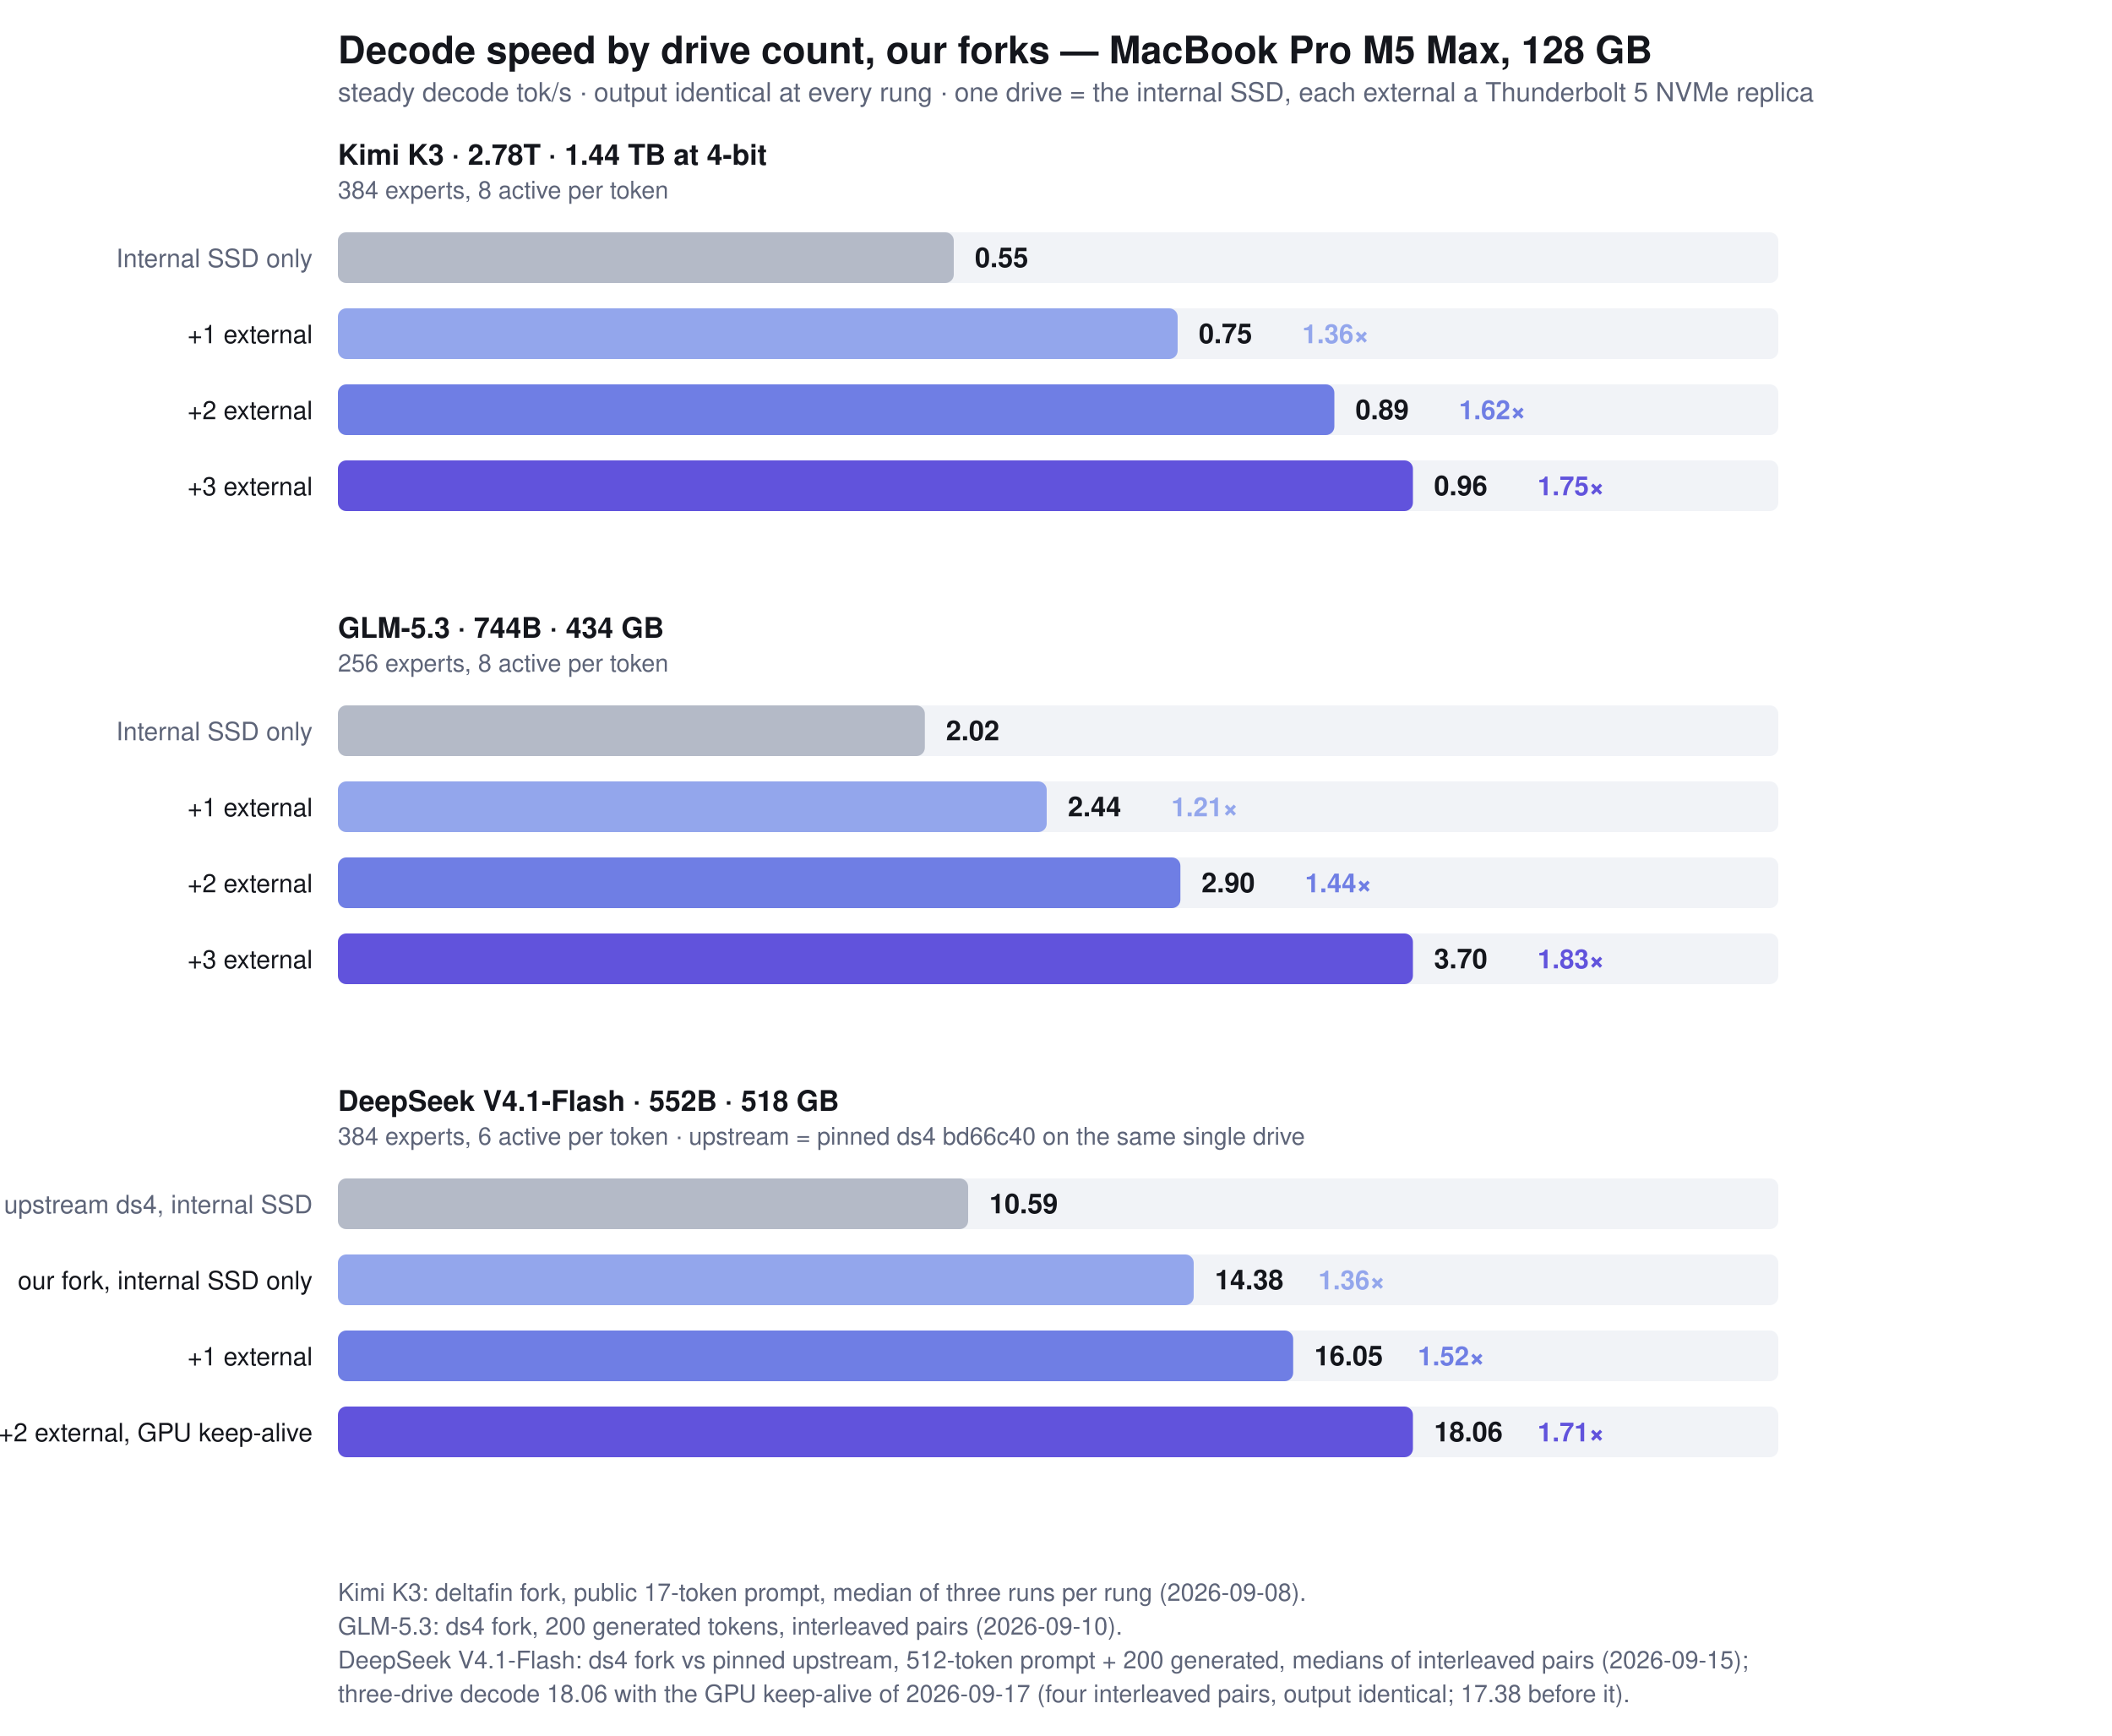
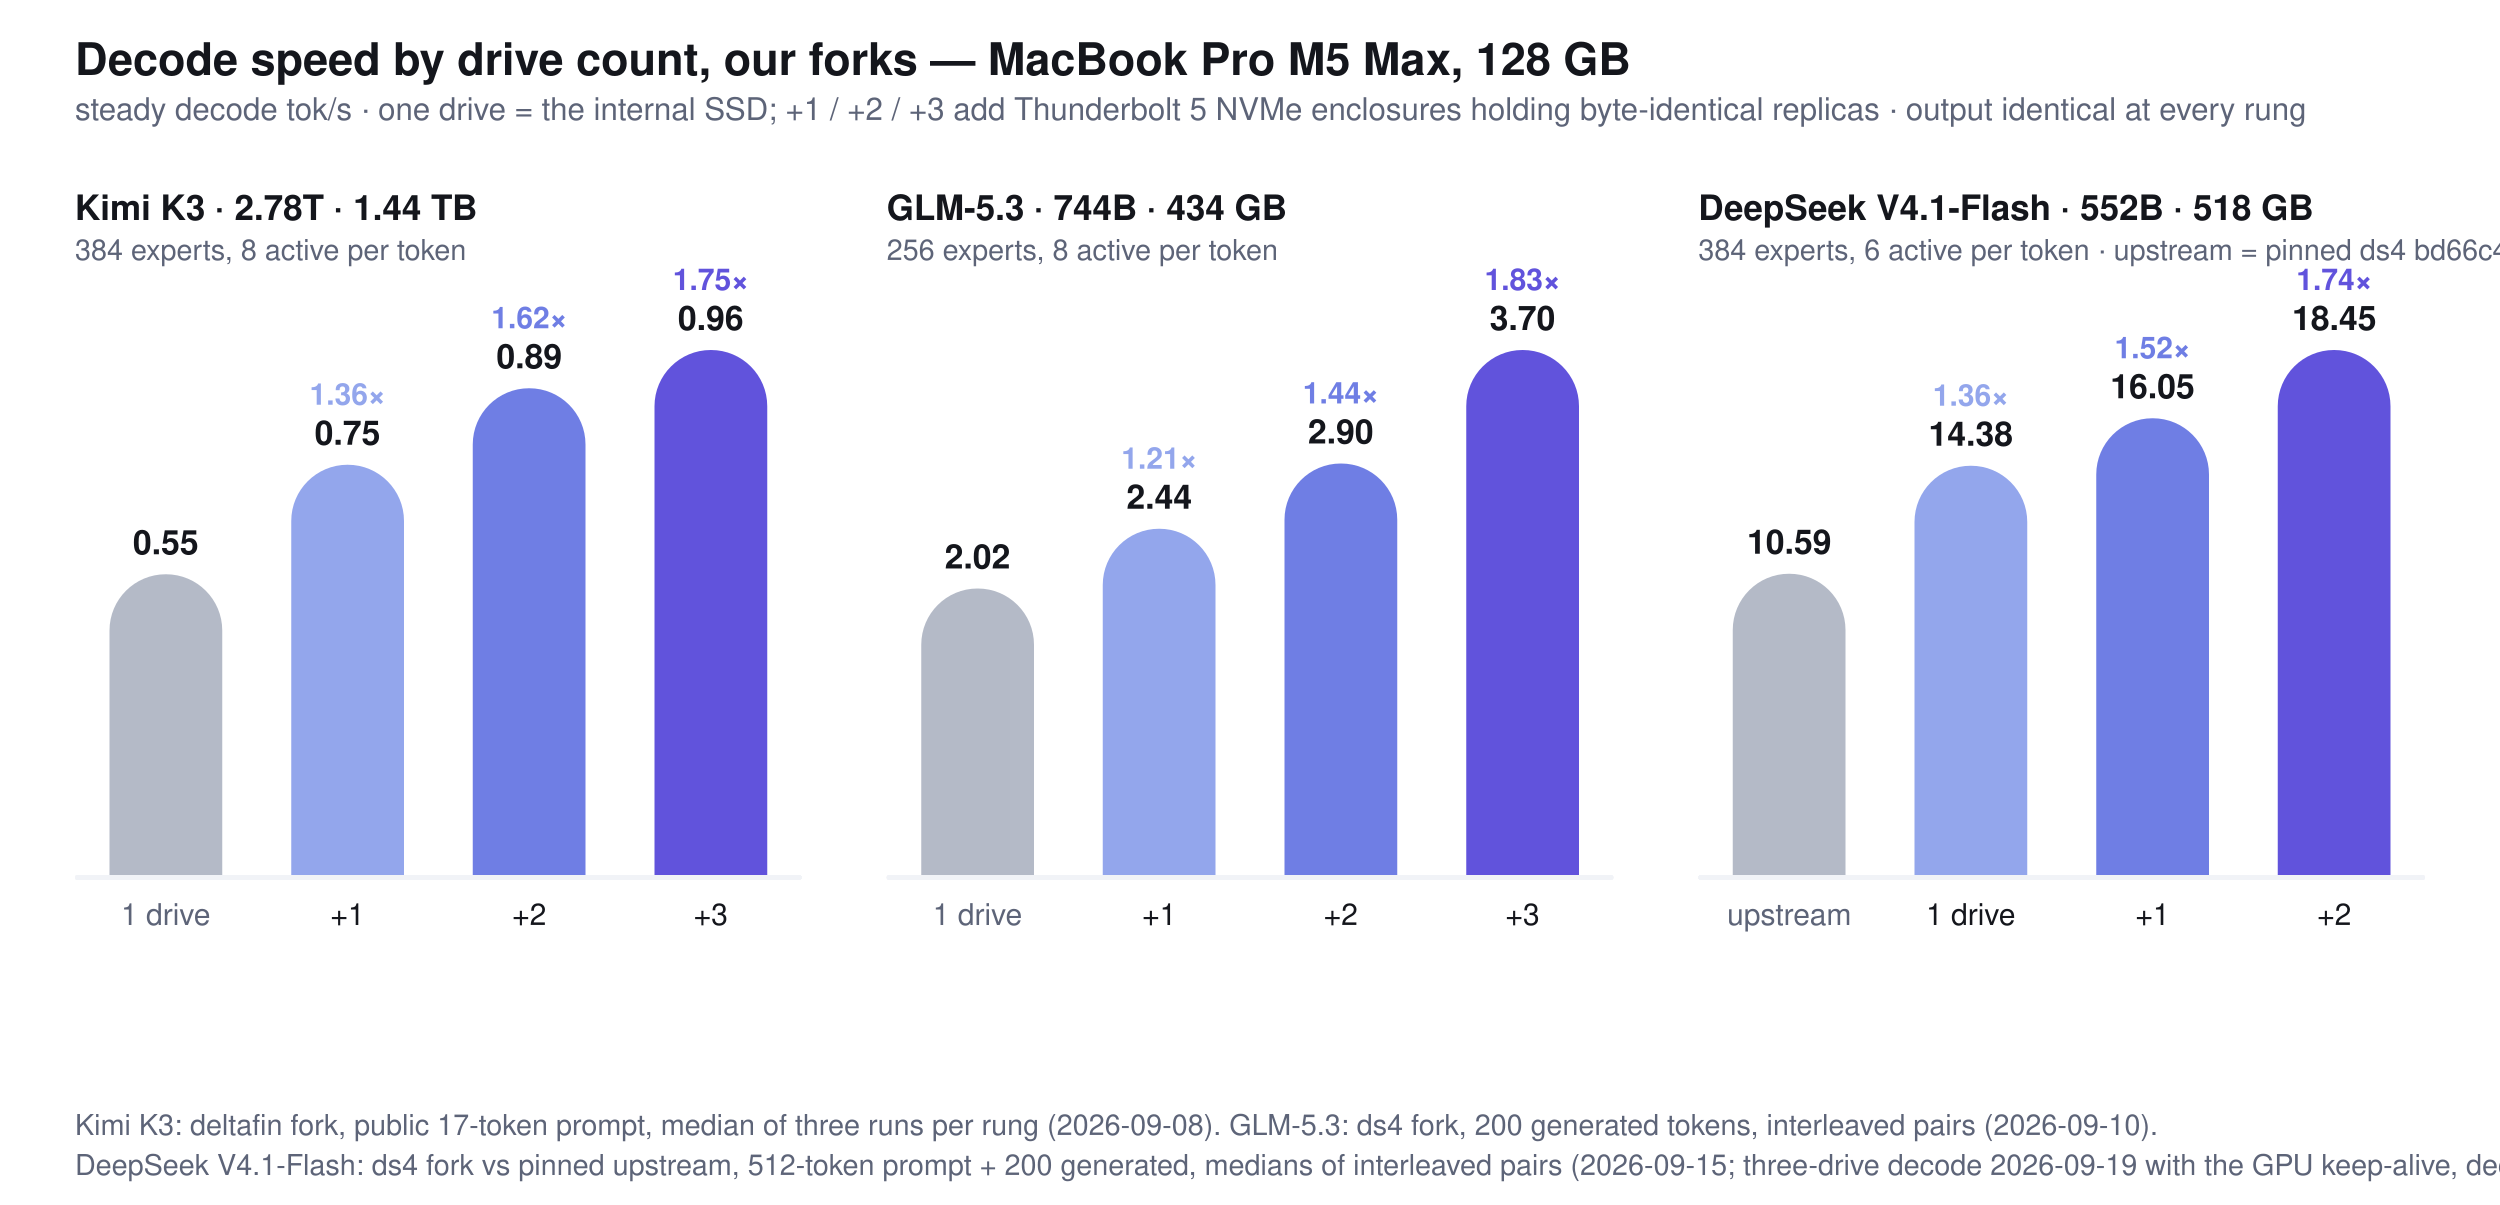
- <svg xmlns="http://www.w3.org/2000/svg" viewBox="0 0 1000 822" width="1000" height="822" font-family="-apple-system,BlinkMacSystemFont,Segoe UI,Helvetica,Arial,sans-serif">
-   <rect width="1000" height="822" fill="#ffffff" />
-   <text x="160" y="30" font-size="18" font-weight="700" fill="#14161c">Decode speed by drive count, our forks — MacBook Pro M5 Max, 128 GB</text>
-   <text x="160" y="48" font-size="12.5" fill="#5d6478">steady decode tok/s · output identical at every rung · one drive = the internal SSD, each external a Thunderbolt 5 NVMe replica</text>
-   <text x="160" y="78" font-size="13.5" font-weight="700" fill="#14161c">Kimi K3 · 2.78T · 1.44 TB at 4-bit</text>
-   <text x="160" y="94" font-size="11.5" fill="#5d6478">384 experts, 8 active per token</text>
-   <text x="148" y="126.5" font-size="12" text-anchor="end" fill="#5d6478">Internal SSD only</text>
-   <rect x="160" y="110" width="682.0" height="24" rx="4.0" fill="#f1f3f7" />
-   <rect x="160" y="110" width="291.6" height="24" rx="4.0" fill="#b4bac7" />
-   <text x="461.6" y="126.5" font-size="13" font-weight="700" fill="#14161c">0.55</text>
-   <text x="148" y="162.5" font-size="12" text-anchor="end" fill="#14161c">+1 external</text>
-   <rect x="160" y="146" width="682.0" height="24" rx="4.0" fill="#f1f3f7" />
-   <rect x="160" y="146" width="397.6" height="24" rx="4.0" fill="#93a6ec" />
-   <text x="567.6" y="162.5" font-size="13" font-weight="700" fill="#14161c">0.75</text>
-   <text x="616.6" y="162.5" font-size="12.5" font-weight="600" fill="#93a6ec">1.36×</text>
-   <text x="148" y="198.5" font-size="12" text-anchor="end" fill="#14161c">+2 external</text>
-   <rect x="160" y="182" width="682.0" height="24" rx="4.0" fill="#f1f3f7" />
-   <rect x="160" y="182" width="471.8" height="24" rx="4.0" fill="#6f7ee4" />
-   <text x="641.8" y="198.5" font-size="13" font-weight="700" fill="#14161c">0.89</text>
-   <text x="690.8" y="198.5" font-size="12.5" font-weight="600" fill="#6f7ee4">1.62×</text>
-   <text x="148" y="234.5" font-size="12" text-anchor="end" fill="#14161c">+3 external</text>
-   <rect x="160" y="218" width="682.0" height="24" rx="4.0" fill="#f1f3f7" />
-   <rect x="160" y="218" width="509.0" height="24" rx="4.0" fill="#6153dc" />
-   <text x="679.0" y="234.5" font-size="13" font-weight="700" fill="#14161c">0.96</text>
-   <text x="728.0" y="234.5" font-size="12.5" font-weight="600" fill="#6153dc">1.75×</text>
-   <text x="160" y="302" font-size="13.5" font-weight="700" fill="#14161c">GLM-5.3 · 744B · 434 GB</text>
-   <text x="160" y="318" font-size="11.5" fill="#5d6478">256 experts, 8 active per token</text>
-   <text x="148" y="350.5" font-size="12" text-anchor="end" fill="#5d6478">Internal SSD only</text>
-   <rect x="160" y="334" width="682.0" height="24" rx="4.0" fill="#f1f3f7" />
-   <rect x="160" y="334" width="277.9" height="24" rx="4.0" fill="#b4bac7" />
-   <text x="447.9" y="350.5" font-size="13" font-weight="700" fill="#14161c">2.02</text>
-   <text x="148" y="386.5" font-size="12" text-anchor="end" fill="#14161c">+1 external</text>
-   <rect x="160" y="370" width="682.0" height="24" rx="4.0" fill="#f1f3f7" />
-   <rect x="160" y="370" width="335.6" height="24" rx="4.0" fill="#93a6ec" />
-   <text x="505.6" y="386.5" font-size="13" font-weight="700" fill="#14161c">2.44</text>
-   <text x="554.6" y="386.5" font-size="12.5" font-weight="600" fill="#93a6ec">1.21×</text>
-   <text x="148" y="422.5" font-size="12" text-anchor="end" fill="#14161c">+2 external</text>
-   <rect x="160" y="406" width="682.0" height="24" rx="4.0" fill="#f1f3f7" />
-   <rect x="160" y="406" width="398.9" height="24" rx="4.0" fill="#6f7ee4" />
-   <text x="568.9" y="422.5" font-size="13" font-weight="700" fill="#14161c">2.90</text>
-   <text x="617.9" y="422.5" font-size="12.5" font-weight="600" fill="#6f7ee4">1.44×</text>
-   <text x="148" y="458.5" font-size="12" text-anchor="end" fill="#14161c">+3 external</text>
-   <rect x="160" y="442" width="682.0" height="24" rx="4.0" fill="#f1f3f7" />
-   <rect x="160" y="442" width="509.0" height="24" rx="4.0" fill="#6153dc" />
-   <text x="679.0" y="458.5" font-size="13" font-weight="700" fill="#14161c">3.70</text>
-   <text x="728.0" y="458.5" font-size="12.5" font-weight="600" fill="#6153dc">1.83×</text>
-   <text x="160" y="526" font-size="13.5" font-weight="700" fill="#14161c">DeepSeek V4.1-Flash · 552B · 518 GB</text>
-   <text x="160" y="542" font-size="11.5" fill="#5d6478">384 experts, 6 active per token · upstream = pinned ds4 bd66c40 on the same single drive</text>
-   <text x="148" y="574.5" font-size="12" text-anchor="end" fill="#5d6478">upstream ds4, internal SSD</text>
-   <rect x="160" y="558" width="682.0" height="24" rx="4.0" fill="#f1f3f7" />
-   <rect x="160" y="558" width="298.4" height="24" rx="4.0" fill="#b4bac7" />
-   <text x="468.4" y="574.5" font-size="13" font-weight="700" fill="#14161c">10.59</text>
-   <text x="148" y="610.5" font-size="12" text-anchor="end" fill="#14161c">our fork, internal SSD only</text>
-   <rect x="160" y="594" width="682.0" height="24" rx="4.0" fill="#f1f3f7" />
-   <rect x="160" y="594" width="405.2" height="24" rx="4.0" fill="#93a6ec" />
-   <text x="575.2" y="610.5" font-size="13" font-weight="700" fill="#14161c">14.38</text>
-   <text x="624.2" y="610.5" font-size="12.5" font-weight="600" fill="#93a6ec">1.36×</text>
-   <text x="148" y="646.5" font-size="12" text-anchor="end" fill="#14161c">+1 external</text>
-   <rect x="160" y="630" width="682.0" height="24" rx="4.0" fill="#f1f3f7" />
-   <rect x="160" y="630" width="452.3" height="24" rx="4.0" fill="#6f7ee4" />
-   <text x="622.3" y="646.5" font-size="13" font-weight="700" fill="#14161c">16.05</text>
-   <text x="671.3" y="646.5" font-size="12.5" font-weight="600" fill="#6f7ee4">1.52×</text>
-   <text x="148" y="682.5" font-size="12" text-anchor="end" fill="#14161c">+2 external, GPU keep-alive</text>
-   <rect x="160" y="666" width="682.0" height="24" rx="4.0" fill="#f1f3f7" />
-   <rect x="160" y="666" width="509.0" height="24" rx="4.0" fill="#6153dc" />
-   <text x="679.0" y="682.5" font-size="13" font-weight="700" fill="#14161c">18.06</text>
-   <text x="728.0" y="682.5" font-size="12.5" font-weight="600" fill="#6153dc">1.71×</text>
-   <text x="160" y="758" font-size="11.5" fill="#5d6478">Kimi K3: deltafin fork, public 17-token prompt, median of three runs per rung (2026-09-08).</text>
-   <text x="160" y="774" font-size="11.5" fill="#5d6478">GLM-5.3: ds4 fork, 200 generated tokens, interleaved pairs (2026-09-10).</text>
-   <text x="160" y="790" font-size="11.5" fill="#5d6478">DeepSeek V4.1-Flash: ds4 fork vs pinned upstream, 512-token prompt + 200 generated, medians of interleaved pairs (2026-09-15);</text>
-   <text x="160" y="806" font-size="11.5" fill="#5d6478">three-drive decode 18.06 with the GPU keep-alive of 2026-09-17 (four interleaved pairs, output identical; 17.38 before it).</text>
+ <svg xmlns="http://www.w3.org/2000/svg" viewBox="0 0 1000 482" width="1000" height="482" font-family="-apple-system,BlinkMacSystemFont,Segoe UI,Helvetica,Arial,sans-serif">
+   <rect width="1000" height="482" fill="#ffffff" />
+   <text x="30" y="30" font-size="18" font-weight="700" fill="#14161c">Decode speed by drive count, our forks — MacBook Pro M5 Max, 128 GB</text>
+   <text x="30" y="48" font-size="12.5" fill="#5d6478">steady decode tok/s · one drive = the internal SSD; +1 / +2 / +3 add Thunderbolt 5 NVMe enclosures holding byte-identical replicas · output identical at every rung</text>
+   <text x="30.0" y="88" font-size="14" font-weight="700" fill="#14161c">Kimi K3 · 2.78T · 1.44 TB</text>
+   <text x="30.0" y="104" font-size="11.5" fill="#5d6478">384 experts, 8 active per token</text>
+   <rect x="30.0" y="350" width="290.7" height="2" rx="1" fill="#f1f3f7" />
+   <rect x="43.8" y="229.7" width="45.1" height="142.8" rx="22.5" fill="#b4bac7" />
+   <rect x="42.8" y="351" width="47.1" height="24.5" fill="#ffffff" />
+   <rect x="30.0" y="350" width="290.7" height="2" rx="1" fill="#f1f3f7" />
+   <text x="66.3" y="221.7" font-size="13.5" font-weight="700" text-anchor="middle" fill="#14161c">0.55</text>
+   <text x="66.3" y="370" font-size="12" text-anchor="middle" fill="#5d6478">1 drive</text>
+   <rect x="116.5" y="185.9" width="45.1" height="186.6" rx="22.5" fill="#93a6ec" />
+   <rect x="115.5" y="351" width="47.1" height="24.5" fill="#ffffff" />
+   <rect x="30.0" y="350" width="290.7" height="2" rx="1" fill="#f1f3f7" />
+   <text x="139.0" y="177.9" font-size="13.5" font-weight="700" text-anchor="middle" fill="#14161c">0.75</text>
+   <text x="139.0" y="161.9" font-size="12" font-weight="600" text-anchor="middle" fill="#93a6ec">1.36×</text>
+   <text x="139.0" y="370" font-size="12" text-anchor="middle" fill="#14161c">+1</text>
+   <rect x="189.1" y="155.3" width="45.1" height="217.2" rx="22.5" fill="#6f7ee4" />
+   <rect x="188.1" y="351" width="47.1" height="24.5" fill="#ffffff" />
+   <rect x="30.0" y="350" width="290.7" height="2" rx="1" fill="#f1f3f7" />
+   <text x="211.7" y="147.3" font-size="13.5" font-weight="700" text-anchor="middle" fill="#14161c">0.89</text>
+   <text x="211.7" y="131.3" font-size="12" font-weight="600" text-anchor="middle" fill="#6f7ee4">1.62×</text>
+   <text x="211.7" y="370" font-size="12" text-anchor="middle" fill="#14161c">+2</text>
+   <rect x="261.8" y="140.0" width="45.1" height="232.5" rx="22.5" fill="#6153dc" />
+   <rect x="260.8" y="351" width="47.1" height="24.5" fill="#ffffff" />
+   <rect x="30.0" y="350" width="290.7" height="2" rx="1" fill="#f1f3f7" />
+   <text x="284.3" y="132.0" font-size="13.5" font-weight="700" text-anchor="middle" fill="#14161c">0.96</text>
+   <text x="284.3" y="116.0" font-size="12" font-weight="600" text-anchor="middle" fill="#6153dc">1.75×</text>
+   <text x="284.3" y="370" font-size="12" text-anchor="middle" fill="#14161c">+3</text>
+   <text x="354.667" y="88" font-size="14" font-weight="700" fill="#14161c">GLM-5.3 · 744B · 434 GB</text>
+   <text x="354.667" y="104" font-size="11.5" fill="#5d6478">256 experts, 8 active per token</text>
+   <rect x="354.667" y="350" width="290.7" height="2" rx="1" fill="#f1f3f7" />
+   <rect x="368.5" y="235.4" width="45.1" height="137.2" rx="22.5" fill="#b4bac7" />
+   <rect x="367.5" y="351" width="47.1" height="24.5" fill="#ffffff" />
+   <rect x="354.667" y="350" width="290.7" height="2" rx="1" fill="#f1f3f7" />
+   <text x="391.0" y="227.4" font-size="13.5" font-weight="700" text-anchor="middle" fill="#14161c">2.02</text>
+   <text x="391.0" y="370" font-size="12" text-anchor="middle" fill="#5d6478">1 drive</text>
+   <rect x="441.1" y="211.5" width="45.1" height="161.0" rx="22.5" fill="#93a6ec" />
+   <rect x="440.1" y="351" width="47.1" height="24.5" fill="#ffffff" />
+   <rect x="354.667" y="350" width="290.7" height="2" rx="1" fill="#f1f3f7" />
+   <text x="463.7" y="203.5" font-size="13.5" font-weight="700" text-anchor="middle" fill="#14161c">2.44</text>
+   <text x="463.7" y="187.5" font-size="12" font-weight="600" text-anchor="middle" fill="#93a6ec">1.21×</text>
+   <text x="463.7" y="370" font-size="12" text-anchor="middle" fill="#14161c">+1</text>
+   <rect x="513.8" y="185.4" width="45.1" height="187.1" rx="22.5" fill="#6f7ee4" />
+   <rect x="512.8" y="351" width="47.1" height="24.5" fill="#ffffff" />
+   <rect x="354.667" y="350" width="290.7" height="2" rx="1" fill="#f1f3f7" />
+   <text x="536.3" y="177.4" font-size="13.5" font-weight="700" text-anchor="middle" fill="#14161c">2.90</text>
+   <text x="536.3" y="161.4" font-size="12" font-weight="600" text-anchor="middle" fill="#6f7ee4">1.44×</text>
+   <text x="536.3" y="370" font-size="12" text-anchor="middle" fill="#14161c">+2</text>
+   <rect x="586.5" y="140.0" width="45.1" height="232.5" rx="22.5" fill="#6153dc" />
+   <rect x="585.5" y="351" width="47.1" height="24.5" fill="#ffffff" />
+   <rect x="354.667" y="350" width="290.7" height="2" rx="1" fill="#f1f3f7" />
+   <text x="609.0" y="132.0" font-size="13.5" font-weight="700" text-anchor="middle" fill="#14161c">3.70</text>
+   <text x="609.0" y="116.0" font-size="12" font-weight="600" text-anchor="middle" fill="#6153dc">1.83×</text>
+   <text x="609.0" y="370" font-size="12" text-anchor="middle" fill="#14161c">+3</text>
+   <text x="679.333" y="88" font-size="14" font-weight="700" fill="#14161c">DeepSeek V4.1-Flash · 552B · 518 GB</text>
+   <text x="679.333" y="104" font-size="11.5" fill="#5d6478">384 experts, 6 active per token · upstream = pinned ds4 bd66c40 on the same single drive</text>
+   <rect x="679.333" y="350" width="290.7" height="2" rx="1" fill="#f1f3f7" />
+   <rect x="693.1" y="229.5" width="45.1" height="143.1" rx="22.5" fill="#b4bac7" />
+   <rect x="692.1" y="351" width="47.1" height="24.5" fill="#ffffff" />
+   <rect x="679.333" y="350" width="290.7" height="2" rx="1" fill="#f1f3f7" />
+   <text x="715.7" y="221.5" font-size="13.5" font-weight="700" text-anchor="middle" fill="#14161c">10.59</text>
+   <text x="715.7" y="370" font-size="12" text-anchor="middle" fill="#5d6478">upstream</text>
+   <rect x="765.8" y="186.3" width="45.1" height="186.2" rx="22.5" fill="#93a6ec" />
+   <rect x="764.8" y="351" width="47.1" height="24.5" fill="#ffffff" />
+   <rect x="679.333" y="350" width="290.7" height="2" rx="1" fill="#f1f3f7" />
+   <text x="788.3" y="178.3" font-size="13.5" font-weight="700" text-anchor="middle" fill="#14161c">14.38</text>
+   <text x="788.3" y="162.3" font-size="12" font-weight="600" text-anchor="middle" fill="#93a6ec">1.36×</text>
+   <text x="788.3" y="370" font-size="12" text-anchor="middle" fill="#14161c">1 drive</text>
+   <rect x="838.5" y="167.3" width="45.1" height="205.2" rx="22.5" fill="#6f7ee4" />
+   <rect x="837.5" y="351" width="47.1" height="24.5" fill="#ffffff" />
+   <rect x="679.333" y="350" width="290.7" height="2" rx="1" fill="#f1f3f7" />
+   <text x="861.0" y="159.3" font-size="13.5" font-weight="700" text-anchor="middle" fill="#14161c">16.05</text>
+   <text x="861.0" y="143.3" font-size="12" font-weight="600" text-anchor="middle" fill="#6f7ee4">1.52×</text>
+   <text x="861.0" y="370" font-size="12" text-anchor="middle" fill="#14161c">+1</text>
+   <rect x="911.1" y="140.0" width="45.1" height="232.5" rx="22.5" fill="#6153dc" />
+   <rect x="910.1" y="351" width="47.1" height="24.5" fill="#ffffff" />
+   <rect x="679.333" y="350" width="290.7" height="2" rx="1" fill="#f1f3f7" />
+   <text x="933.7" y="132.0" font-size="13.5" font-weight="700" text-anchor="middle" fill="#14161c">18.45</text>
+   <text x="933.7" y="116.0" font-size="12" font-weight="600" text-anchor="middle" fill="#6153dc">1.74×</text>
+   <text x="933.7" y="370" font-size="12" text-anchor="middle" fill="#14161c">+2</text>
+   <text x="30" y="454" font-size="11.5" fill="#5d6478">Kimi K3: deltafin fork, public 17-token prompt, median of three runs per rung (2026-09-08). GLM-5.3: ds4 fork, 200 generated tokens, interleaved pairs (2026-09-10).</text>
+   <text x="30" y="470" font-size="11.5" fill="#5d6478">DeepSeek V4.1-Flash: ds4 fork vs pinned upstream, 512-token prompt + 200 generated, medians of interleaved pairs (2026-09-15; three-drive decode 2026-09-19 with the GPU keep-alive, decode split 10:6:6 and CPU keep-alive);</text>
</svg>
